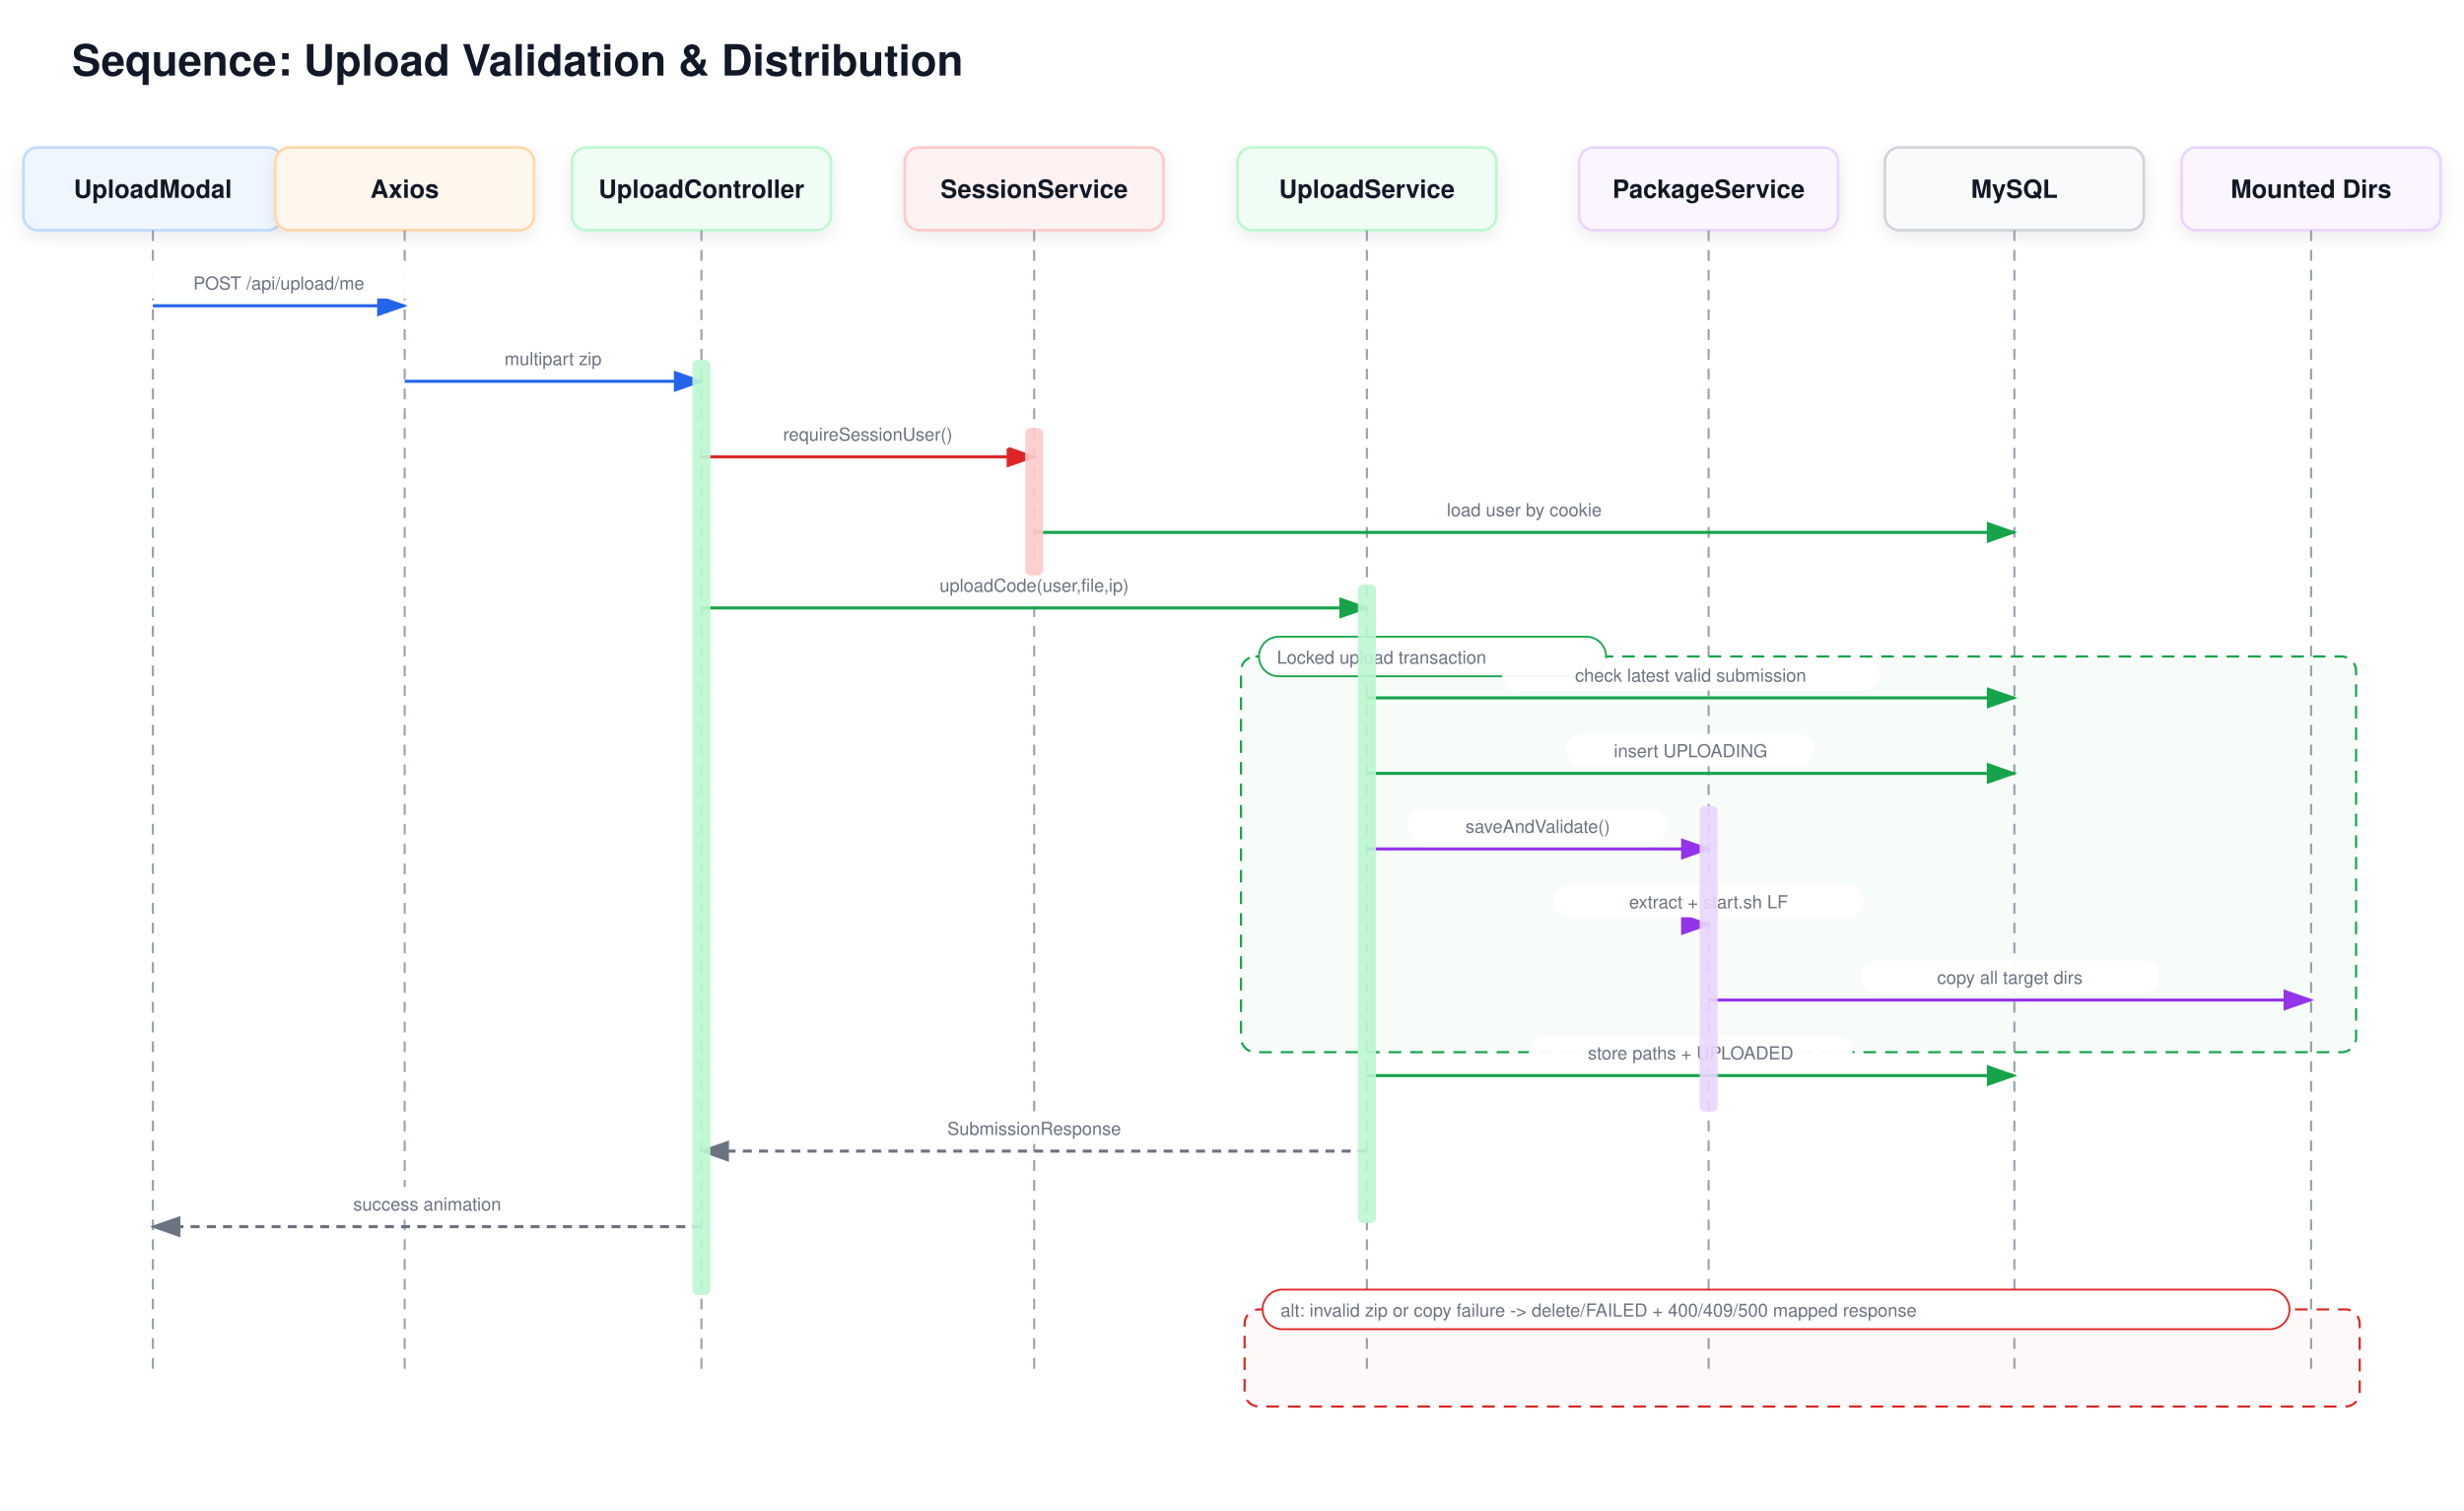
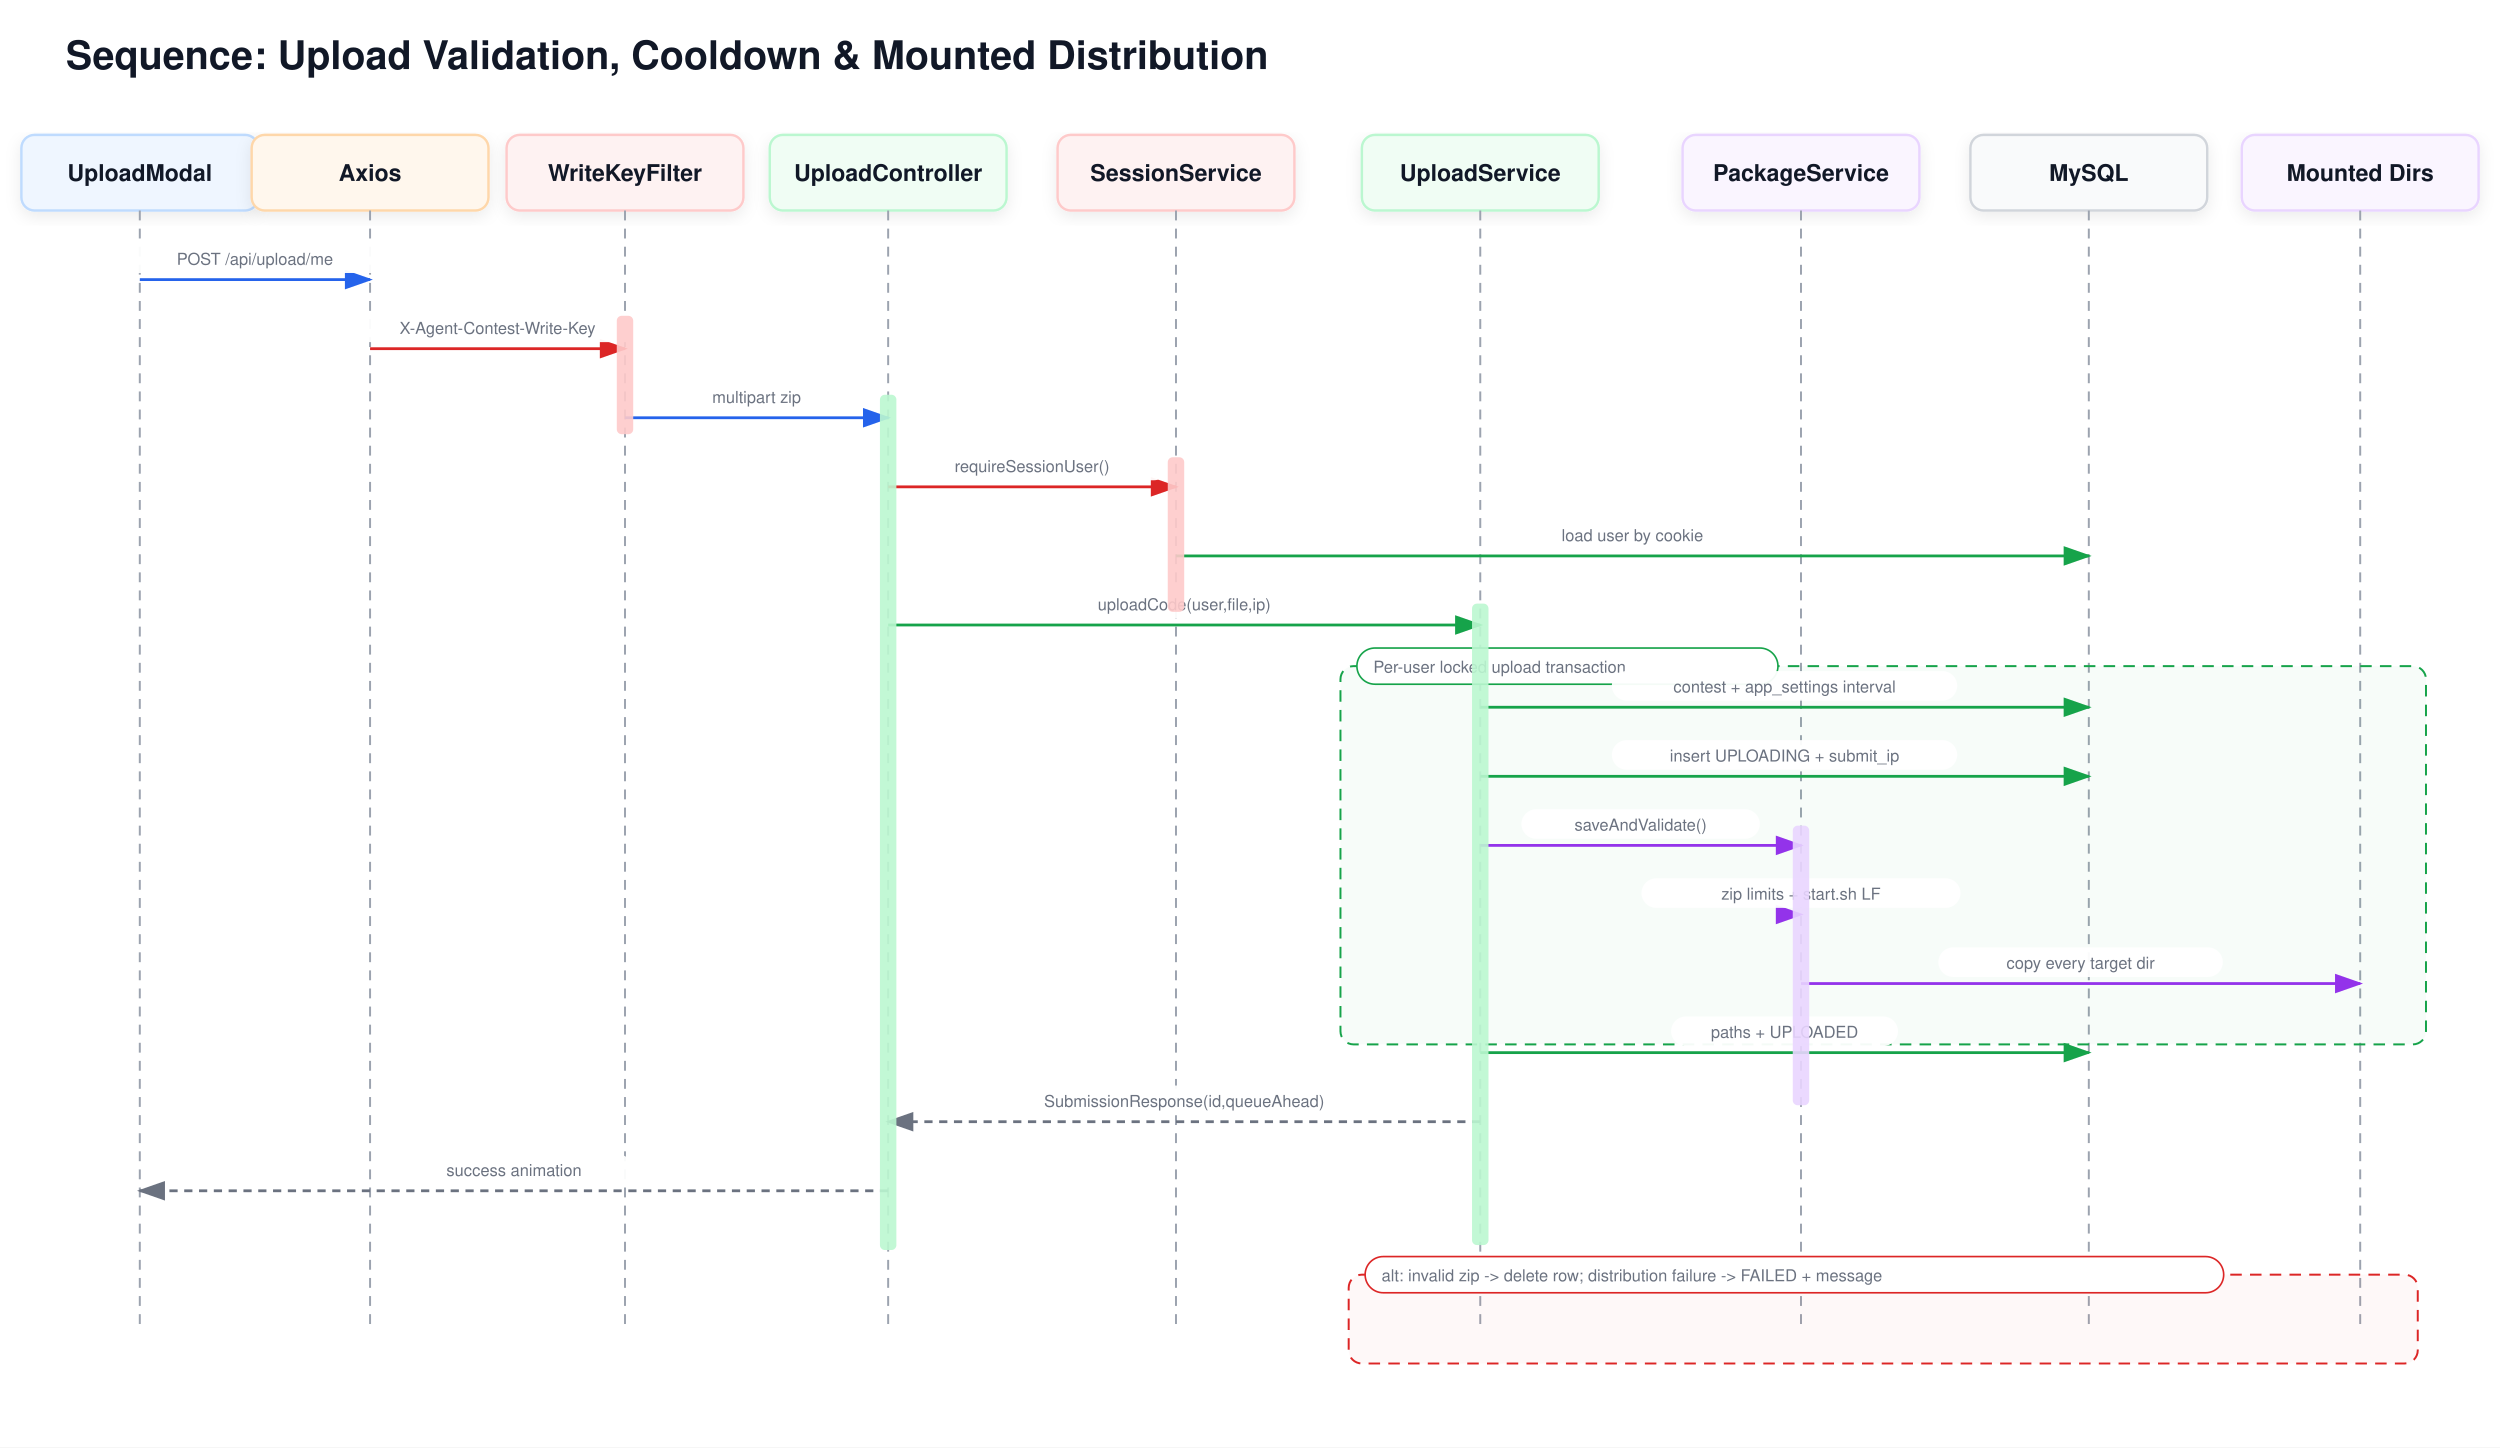
- <svg xmlns="http://www.w3.org/2000/svg" viewBox="0 0 1370 840" width="1370" height="840">
+ <svg xmlns="http://www.w3.org/2000/svg" viewBox="0 0 1520 880" width="1520" height="880">
  <style>
text { font-family: 'Helvetica Neue', Helvetica, Arial, 'PingFang SC', 'Microsoft YaHei', sans-serif; fill: #111827; }
.title { font-size: 24px; font-weight: 700; }
.label { font-size: 14px; font-weight: 650; }
.small { font-size: 11px; fill: #6b7280; }
.tiny { font-size: 10px; fill: #6b7280; }
.entity-header { font-size: 14px; font-weight: 700; }
.field { font-size: 11px; fill: #374151; }
</style>
  <defs>
    <marker id="arrow-blue" markerWidth="10" markerHeight="7" refX="9" refY="3.5" orient="auto">
      <polygon points="0 0, 10 3.5, 0 7" fill="#2563eb" />
    </marker>
    <marker id="arrow-red" markerWidth="10" markerHeight="7" refX="9" refY="3.5" orient="auto">
      <polygon points="0 0, 10 3.5, 0 7" fill="#dc2626" />
    </marker>
    <marker id="arrow-green" markerWidth="10" markerHeight="7" refX="9" refY="3.5" orient="auto">
      <polygon points="0 0, 10 3.5, 0 7" fill="#16a34a" />
    </marker>
    <marker id="arrow-purple" markerWidth="10" markerHeight="7" refX="9" refY="3.5" orient="auto">
      <polygon points="0 0, 10 3.5, 0 7" fill="#9333ea" />
    </marker>
    <marker id="arrow-orange" markerWidth="10" markerHeight="7" refX="9" refY="3.5" orient="auto">
      <polygon points="0 0, 10 3.5, 0 7" fill="#ea580c" />
    </marker>
    <marker id="arrow-gray" markerWidth="10" markerHeight="7" refX="9" refY="3.5" orient="auto">
      <polygon points="0 0, 10 3.5, 0 7" fill="#6b7280" />
    </marker>
    <filter id="softShadow" x="-10%" y="-10%" width="120%" height="130%">
      <feDropShadow dx="0" dy="3" stdDeviation="5" flood-color="#111827" flood-opacity="0.08" />
    </filter>
  </defs>
-   <rect width="1370" height="840" fill="#ffffff" />
-   <text x="40" y="42" class="title">Sequence: Upload Validation &amp; Distribution</text>
+   <rect width="1520" height="880" fill="#ffffff" />
+   <text x="40" y="42" class="title">Sequence: Upload Validation, Cooldown &amp; Mounted Distribution</text>
  <rect x="13" y="82" width="144" height="46" rx="8" fill="#eff6ff" stroke="#bfdbfe" stroke-width="1.5" filter="url(#softShadow)" />
  <text x="85" y="110" text-anchor="middle" class="label">UploadModal</text>
-   <line x1="85" y1="128" x2="85" y2="766" stroke="#9ca3af" stroke-width="1.2" stroke-dasharray="6,5" />
+   <line x1="85" y1="128" x2="85" y2="806" stroke="#9ca3af" stroke-width="1.2" stroke-dasharray="6,5" />
  <rect x="153" y="82" width="144" height="46" rx="8" fill="#fff7ed" stroke="#fed7aa" stroke-width="1.5" filter="url(#softShadow)" />
  <text x="225" y="110" text-anchor="middle" class="label">Axios</text>
-   <line x1="225" y1="128" x2="225" y2="766" stroke="#9ca3af" stroke-width="1.2" stroke-dasharray="6,5" />
-   <rect x="318" y="82" width="144" height="46" rx="8" fill="#f0fdf4" stroke="#bbf7d0" stroke-width="1.5" filter="url(#softShadow)" />
-   <text x="390" y="110" text-anchor="middle" class="label">UploadController</text>
-   <line x1="390" y1="128" x2="390" y2="766" stroke="#9ca3af" stroke-width="1.2" stroke-dasharray="6,5" />
-   <rect x="503" y="82" width="144" height="46" rx="8" fill="#fef2f2" stroke="#fecaca" stroke-width="1.5" filter="url(#softShadow)" />
-   <text x="575" y="110" text-anchor="middle" class="label">SessionService</text>
-   <line x1="575" y1="128" x2="575" y2="766" stroke="#9ca3af" stroke-width="1.2" stroke-dasharray="6,5" />
-   <rect x="688" y="82" width="144" height="46" rx="8" fill="#f0fdf4" stroke="#bbf7d0" stroke-width="1.5" filter="url(#softShadow)" />
-   <text x="760" y="110" text-anchor="middle" class="label">UploadService</text>
-   <line x1="760" y1="128" x2="760" y2="766" stroke="#9ca3af" stroke-width="1.2" stroke-dasharray="6,5" />
-   <rect x="878" y="82" width="144" height="46" rx="8" fill="#faf5ff" stroke="#e9d5ff" stroke-width="1.5" filter="url(#softShadow)" />
-   <text x="950" y="110" text-anchor="middle" class="label">PackageService</text>
-   <line x1="950" y1="128" x2="950" y2="766" stroke="#9ca3af" stroke-width="1.2" stroke-dasharray="6,5" />
-   <rect x="1048" y="82" width="144" height="46" rx="8" fill="#f9fafb" stroke="#d1d5db" stroke-width="1.5" filter="url(#softShadow)" />
-   <text x="1120" y="110" text-anchor="middle" class="label">MySQL</text>
-   <line x1="1120" y1="128" x2="1120" y2="766" stroke="#9ca3af" stroke-width="1.2" stroke-dasharray="6,5" />
-   <rect x="1213" y="82" width="144" height="46" rx="8" fill="#faf5ff" stroke="#e9d5ff" stroke-width="1.5" filter="url(#softShadow)" />
-   <text x="1285" y="110" text-anchor="middle" class="label">Mounted Dirs</text>
-   <line x1="1285" y1="128" x2="1285" y2="766" stroke="#9ca3af" stroke-width="1.2" stroke-dasharray="6,5" />
+   <line x1="225" y1="128" x2="225" y2="806" stroke="#9ca3af" stroke-width="1.2" stroke-dasharray="6,5" />
+   <rect x="308" y="82" width="144" height="46" rx="8" fill="#fef2f2" stroke="#fecaca" stroke-width="1.5" filter="url(#softShadow)" />
+   <text x="380" y="110" text-anchor="middle" class="label">WriteKeyFilter</text>
+   <line x1="380" y1="128" x2="380" y2="806" stroke="#9ca3af" stroke-width="1.2" stroke-dasharray="6,5" />
+   <rect x="468" y="82" width="144" height="46" rx="8" fill="#f0fdf4" stroke="#bbf7d0" stroke-width="1.5" filter="url(#softShadow)" />
+   <text x="540" y="110" text-anchor="middle" class="label">UploadController</text>
+   <line x1="540" y1="128" x2="540" y2="806" stroke="#9ca3af" stroke-width="1.2" stroke-dasharray="6,5" />
+   <rect x="643" y="82" width="144" height="46" rx="8" fill="#fef2f2" stroke="#fecaca" stroke-width="1.5" filter="url(#softShadow)" />
+   <text x="715" y="110" text-anchor="middle" class="label">SessionService</text>
+   <line x1="715" y1="128" x2="715" y2="806" stroke="#9ca3af" stroke-width="1.2" stroke-dasharray="6,5" />
+   <rect x="828" y="82" width="144" height="46" rx="8" fill="#f0fdf4" stroke="#bbf7d0" stroke-width="1.5" filter="url(#softShadow)" />
+   <text x="900" y="110" text-anchor="middle" class="label">UploadService</text>
+   <line x1="900" y1="128" x2="900" y2="806" stroke="#9ca3af" stroke-width="1.2" stroke-dasharray="6,5" />
+   <rect x="1023" y="82" width="144" height="46" rx="8" fill="#faf5ff" stroke="#e9d5ff" stroke-width="1.5" filter="url(#softShadow)" />
+   <text x="1095" y="110" text-anchor="middle" class="label">PackageService</text>
+   <line x1="1095" y1="128" x2="1095" y2="806" stroke="#9ca3af" stroke-width="1.2" stroke-dasharray="6,5" />
+   <rect x="1198" y="82" width="144" height="46" rx="8" fill="#f9fafb" stroke="#d1d5db" stroke-width="1.5" filter="url(#softShadow)" />
+   <text x="1270" y="110" text-anchor="middle" class="label">MySQL</text>
+   <line x1="1270" y1="128" x2="1270" y2="806" stroke="#9ca3af" stroke-width="1.2" stroke-dasharray="6,5" />
+   <rect x="1363" y="82" width="144" height="46" rx="8" fill="#faf5ff" stroke="#e9d5ff" stroke-width="1.5" filter="url(#softShadow)" />
+   <text x="1435" y="110" text-anchor="middle" class="label">Mounted Dirs</text>
+   <line x1="1435" y1="128" x2="1435" y2="806" stroke="#9ca3af" stroke-width="1.2" stroke-dasharray="6,5" />
  <path d="M 85 170 L 225 170" fill="none" stroke="#2563eb" stroke-width="1.7" marker-end="url(#arrow-blue)" />
  <rect x="75.5" y="148" width="159" height="18" rx="9" fill="#ffffff" opacity="0.95" />
  <text x="155.0" y="161" text-anchor="middle" class="tiny">POST /api/upload/me</text>
-   <path d="M 225 212 L 390 212" fill="none" stroke="#2563eb" stroke-width="1.7" marker-end="url(#arrow-blue)" />
-   <rect x="249.0" y="190" width="117" height="18" rx="9" fill="#ffffff" opacity="0.95" />
-   <text x="307.5" y="203" text-anchor="middle" class="tiny">multipart zip</text>
-   <path d="M 390 254 L 575 254" fill="none" stroke="#dc2626" stroke-width="1.7" marker-end="url(#arrow-red)" />
-   <rect x="399.5" y="232" width="166" height="18" rx="9" fill="#ffffff" opacity="0.95" />
-   <text x="482.5" y="245" text-anchor="middle" class="tiny">requireSessionUser()</text>
-   <path d="M 575 296 L 1120 296" fill="none" stroke="#16a34a" stroke-width="1.7" marker-end="url(#arrow-green)" />
-   <rect x="768.0" y="274" width="159" height="18" rx="9" fill="#ffffff" opacity="0.95" />
-   <text x="847.5" y="287" text-anchor="middle" class="tiny">load user by cookie</text>
-   <path d="M 390 338 L 760 338" fill="none" stroke="#16a34a" stroke-width="1.7" marker-end="url(#arrow-green)" />
-   <rect x="478.0" y="316" width="194" height="18" rx="9" fill="#ffffff" opacity="0.95" />
-   <text x="575.0" y="329" text-anchor="middle" class="tiny">uploadCode(user,file,ip)</text>
-   <rect x="690" y="365" width="620" height="220" rx="8" fill="#16a34a" fill-opacity="0.035" stroke="#16a34a" stroke-width="1.2" stroke-dasharray="7,5" />
-   <rect x="700" y="354" width="193" height="22" rx="11" fill="#ffffff" stroke="#16a34a" stroke-width="1" />
-   <text x="710" y="369" class="tiny" fill="#16a34a">Locked upload transaction</text>
-   <path d="M 760 388 L 1120 388" fill="none" stroke="#16a34a" stroke-width="1.7" marker-end="url(#arrow-green)" />
-   <rect x="835.0" y="366" width="210" height="18" rx="9" fill="#ffffff" opacity="0.95" />
-   <text x="940.0" y="379" text-anchor="middle" class="tiny">check latest valid submission</text>
-   <path d="M 760 430 L 1120 430" fill="none" stroke="#16a34a" stroke-width="1.7" marker-end="url(#arrow-green)" />
-   <rect x="871.0" y="408" width="138" height="18" rx="9" fill="#ffffff" opacity="0.95" />
-   <text x="940.0" y="421" text-anchor="middle" class="tiny">insert UPLOADING</text>
-   <path d="M 760 472 L 950 472" fill="none" stroke="#9333ea" stroke-width="1.7" marker-end="url(#arrow-purple)" />
-   <rect x="782.5" y="450" width="145" height="18" rx="9" fill="#ffffff" opacity="0.95" />
-   <text x="855.0" y="463" text-anchor="middle" class="tiny">saveAndValidate()</text>
-   <path d="M 950 514 L 950 514" fill="none" stroke="#9333ea" stroke-width="1.7" marker-end="url(#arrow-purple)" />
-   <rect x="863.5" y="492" width="173" height="18" rx="9" fill="#ffffff" opacity="0.95" />
-   <text x="950.0" y="505" text-anchor="middle" class="tiny">extract + start.sh LF</text>
-   <path d="M 950 556 L 1285 556" fill="none" stroke="#9333ea" stroke-width="1.7" marker-end="url(#arrow-purple)" />
-   <rect x="1034.5" y="534" width="166" height="18" rx="9" fill="#ffffff" opacity="0.95" />
-   <text x="1117.5" y="547" text-anchor="middle" class="tiny">copy all target dirs</text>
-   <path d="M 760 598 L 1120 598" fill="none" stroke="#16a34a" stroke-width="1.7" marker-end="url(#arrow-green)" />
-   <rect x="850.0" y="576" width="180" height="18" rx="9" fill="#ffffff" opacity="0.95" />
-   <text x="940.0" y="589" text-anchor="middle" class="tiny">store paths + UPLOADED</text>
-   <path d="M 760 640 L 390 640" fill="none" stroke="#6b7280" stroke-width="1.7" marker-end="url(#arrow-gray)" stroke-dasharray="5,4" />
-   <rect x="499.0" y="618" width="152" height="18" rx="9" fill="#ffffff" opacity="0.95" />
-   <text x="575.0" y="631" text-anchor="middle" class="tiny">SubmissionResponse</text>
-   <path d="M 390 682 L 85 682" fill="none" stroke="#6b7280" stroke-width="1.7" marker-end="url(#arrow-gray)" stroke-dasharray="5,4" />
-   <rect x="165.0" y="660" width="145" height="18" rx="9" fill="#ffffff" opacity="0.95" />
-   <text x="237.5" y="673" text-anchor="middle" class="tiny">success animation</text>
-   <rect x="692" y="728" width="620" height="54" rx="8" fill="#dc2626" fill-opacity="0.035" stroke="#dc2626" stroke-width="1.2" stroke-dasharray="7,5" />
-   <rect x="702" y="717" width="571" height="22" rx="11" fill="#ffffff" stroke="#dc2626" stroke-width="1" />
-   <text x="712" y="732" class="tiny" fill="#dc2626">alt: invalid zip or copy failure -&gt; delete/FAILED + 400/409/500 mapped response</text>
-   <rect x="385" y="200" width="10" height="520" rx="3" fill="#bbf7d0" stroke="none" opacity="0.9" />
-   <rect x="570" y="238" width="10" height="82" rx="3" fill="#fecaca" stroke="none" opacity="0.9" />
-   <rect x="755" y="325" width="10" height="355" rx="3" fill="#bbf7d0" stroke="none" opacity="0.9" />
-   <rect x="945" y="448" width="10" height="170" rx="3" fill="#e9d5ff" stroke="none" opacity="0.9" />
+   <path d="M 225 212 L 380 212" fill="none" stroke="#dc2626" stroke-width="1.7" marker-end="url(#arrow-red)" />
+   <rect x="202.0" y="190" width="201" height="18" rx="9" fill="#ffffff" opacity="0.95" />
+   <text x="302.5" y="203" text-anchor="middle" class="tiny">X-Agent-Contest-Write-Key</text>
+   <path d="M 380 254 L 540 254" fill="none" stroke="#2563eb" stroke-width="1.7" marker-end="url(#arrow-blue)" />
+   <rect x="401.5" y="232" width="117" height="18" rx="9" fill="#ffffff" opacity="0.95" />
+   <text x="460.0" y="245" text-anchor="middle" class="tiny">multipart zip</text>
+   <path d="M 540 296 L 715 296" fill="none" stroke="#dc2626" stroke-width="1.7" marker-end="url(#arrow-red)" />
+   <rect x="544.5" y="274" width="166" height="18" rx="9" fill="#ffffff" opacity="0.95" />
+   <text x="627.5" y="287" text-anchor="middle" class="tiny">requireSessionUser()</text>
+   <path d="M 715 338 L 1270 338" fill="none" stroke="#16a34a" stroke-width="1.7" marker-end="url(#arrow-green)" />
+   <rect x="913.0" y="316" width="159" height="18" rx="9" fill="#ffffff" opacity="0.95" />
+   <text x="992.5" y="329" text-anchor="middle" class="tiny">load user by cookie</text>
+   <path d="M 540 380 L 900 380" fill="none" stroke="#16a34a" stroke-width="1.7" marker-end="url(#arrow-green)" />
+   <rect x="623.0" y="358" width="194" height="18" rx="9" fill="#ffffff" opacity="0.95" />
+   <text x="720.0" y="371" text-anchor="middle" class="tiny">uploadCode(user,file,ip)</text>
+   <rect x="815" y="405" width="660" height="230" rx="8" fill="#16a34a" fill-opacity="0.035" stroke="#16a34a" stroke-width="1.2" stroke-dasharray="7,5" />
+   <rect x="825" y="394" width="256" height="22" rx="11" fill="#ffffff" stroke="#16a34a" stroke-width="1" />
+   <text x="835" y="409" class="tiny" fill="#16a34a">Per-user locked upload transaction</text>
+   <path d="M 900 430 L 1270 430" fill="none" stroke="#16a34a" stroke-width="1.7" marker-end="url(#arrow-green)" />
+   <rect x="980.0" y="408" width="210" height="18" rx="9" fill="#ffffff" opacity="0.95" />
+   <text x="1085.0" y="421" text-anchor="middle" class="tiny">contest + app_settings interval</text>
+   <path d="M 900 472 L 1270 472" fill="none" stroke="#16a34a" stroke-width="1.7" marker-end="url(#arrow-green)" />
+   <rect x="980.0" y="450" width="210" height="18" rx="9" fill="#ffffff" opacity="0.95" />
+   <text x="1085.0" y="463" text-anchor="middle" class="tiny">insert UPLOADING + submit_ip</text>
+   <path d="M 900 514 L 1095 514" fill="none" stroke="#9333ea" stroke-width="1.7" marker-end="url(#arrow-purple)" />
+   <rect x="925.0" y="492" width="145" height="18" rx="9" fill="#ffffff" opacity="0.95" />
+   <text x="997.5" y="505" text-anchor="middle" class="tiny">saveAndValidate()</text>
+   <path d="M 1095 556 L 1095 556" fill="none" stroke="#9333ea" stroke-width="1.7" marker-end="url(#arrow-purple)" />
+   <rect x="998.0" y="534" width="194" height="18" rx="9" fill="#ffffff" opacity="0.95" />
+   <text x="1095.0" y="547" text-anchor="middle" class="tiny">zip limits + start.sh LF</text>
+   <path d="M 1095 598 L 1435 598" fill="none" stroke="#9333ea" stroke-width="1.7" marker-end="url(#arrow-purple)" />
+   <rect x="1178.5" y="576" width="173" height="18" rx="9" fill="#ffffff" opacity="0.95" />
+   <text x="1265.0" y="589" text-anchor="middle" class="tiny">copy every target dir</text>
+   <path d="M 900 640 L 1270 640" fill="none" stroke="#16a34a" stroke-width="1.7" marker-end="url(#arrow-green)" />
+   <rect x="1016.0" y="618" width="138" height="18" rx="9" fill="#ffffff" opacity="0.95" />
+   <text x="1085.0" y="631" text-anchor="middle" class="tiny">paths + UPLOADED</text>
+   <path d="M 900 682 L 540 682" fill="none" stroke="#6b7280" stroke-width="1.7" marker-end="url(#arrow-gray)" stroke-dasharray="5,4" />
+   <rect x="615.0" y="660" width="210" height="18" rx="9" fill="#ffffff" opacity="0.95" />
+   <text x="720.0" y="673" text-anchor="middle" class="tiny">SubmissionResponse(id,queueAhead)</text>
+   <path d="M 540 724 L 85 724" fill="none" stroke="#6b7280" stroke-width="1.7" marker-end="url(#arrow-gray)" stroke-dasharray="5,4" />
+   <rect x="240.0" y="702" width="145" height="18" rx="9" fill="#ffffff" opacity="0.95" />
+   <text x="312.5" y="715" text-anchor="middle" class="tiny">success animation</text>
+   <rect x="820" y="775" width="650" height="54" rx="8" fill="#dc2626" fill-opacity="0.035" stroke="#dc2626" stroke-width="1.2" stroke-dasharray="7,5" />
+   <rect x="830" y="764" width="522" height="22" rx="11" fill="#ffffff" stroke="#dc2626" stroke-width="1" />
+   <text x="840" y="779" class="tiny" fill="#dc2626">alt: invalid zip -&gt; delete row; distribution failure -&gt; FAILED + message</text>
+   <rect x="375" y="192" width="10" height="72" rx="3" fill="#fecaca" stroke="none" opacity="0.9" />
+   <rect x="535" y="240" width="10" height="520" rx="3" fill="#bbf7d0" stroke="none" opacity="0.9" />
+   <rect x="710" y="278" width="10" height="94" rx="3" fill="#fecaca" stroke="none" opacity="0.9" />
+   <rect x="895" y="367" width="10" height="390" rx="3" fill="#bbf7d0" stroke="none" opacity="0.9" />
+   <rect x="1090" y="502" width="10" height="170" rx="3" fill="#e9d5ff" stroke="none" opacity="0.9" />
</svg>
